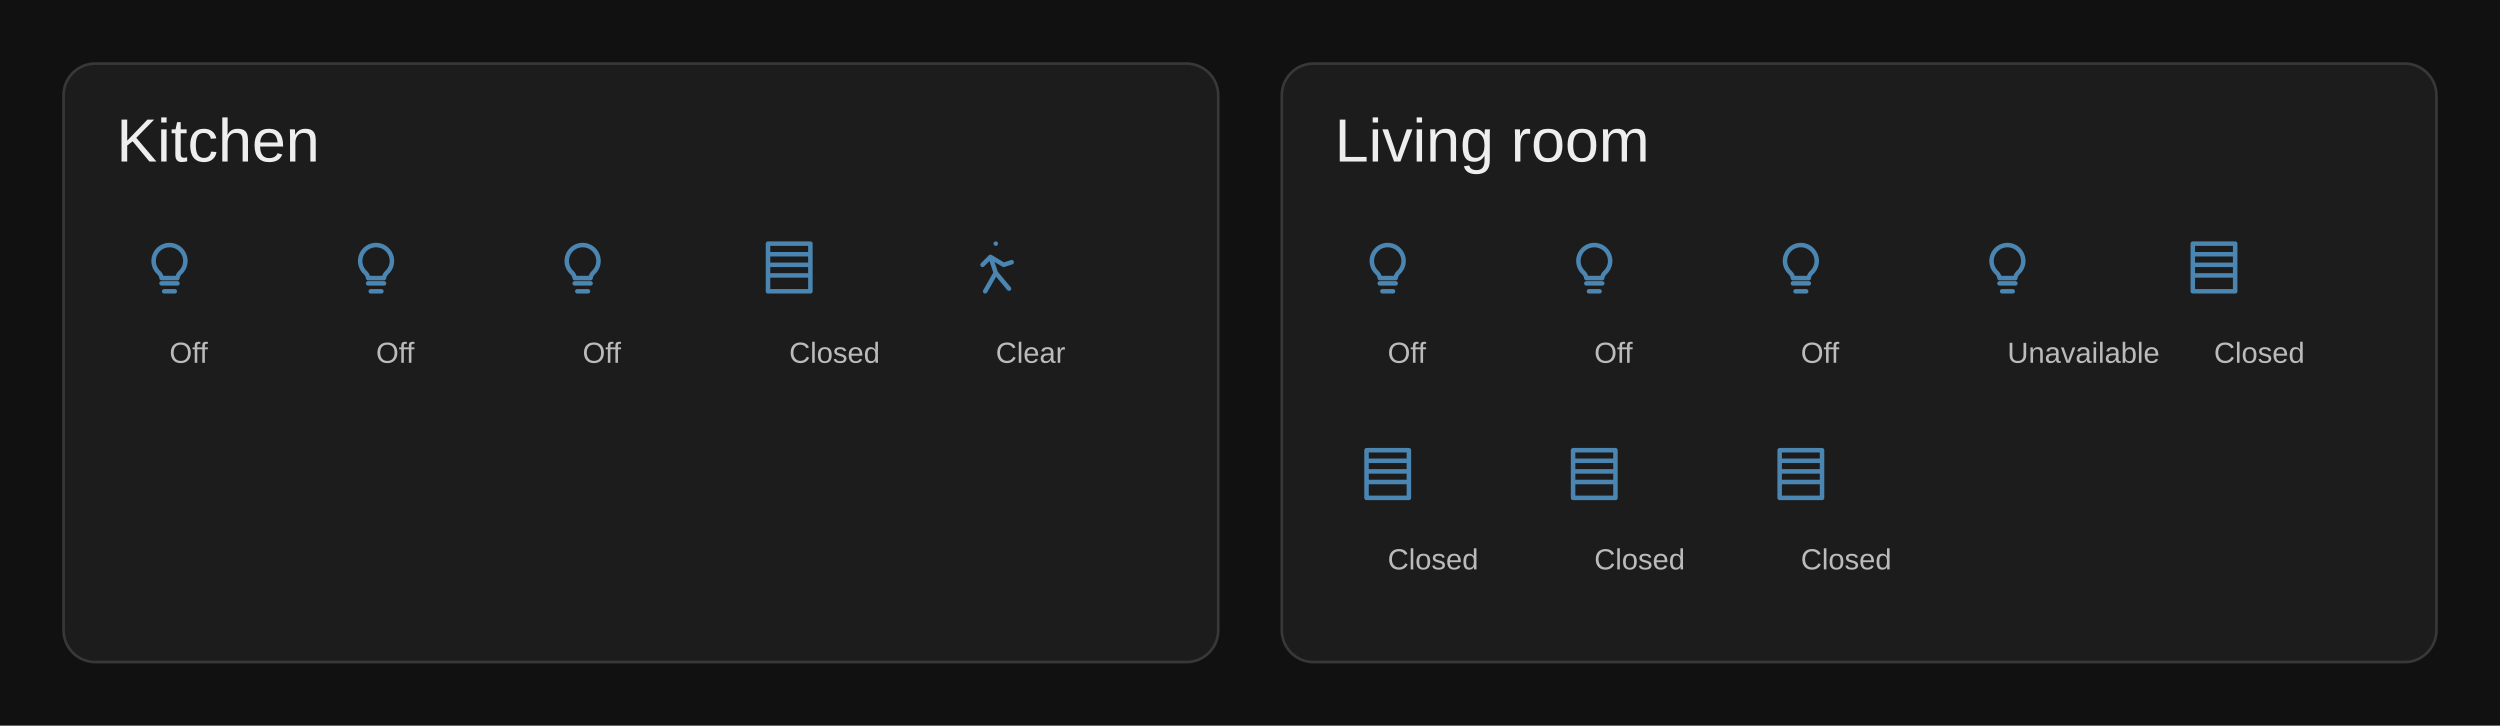
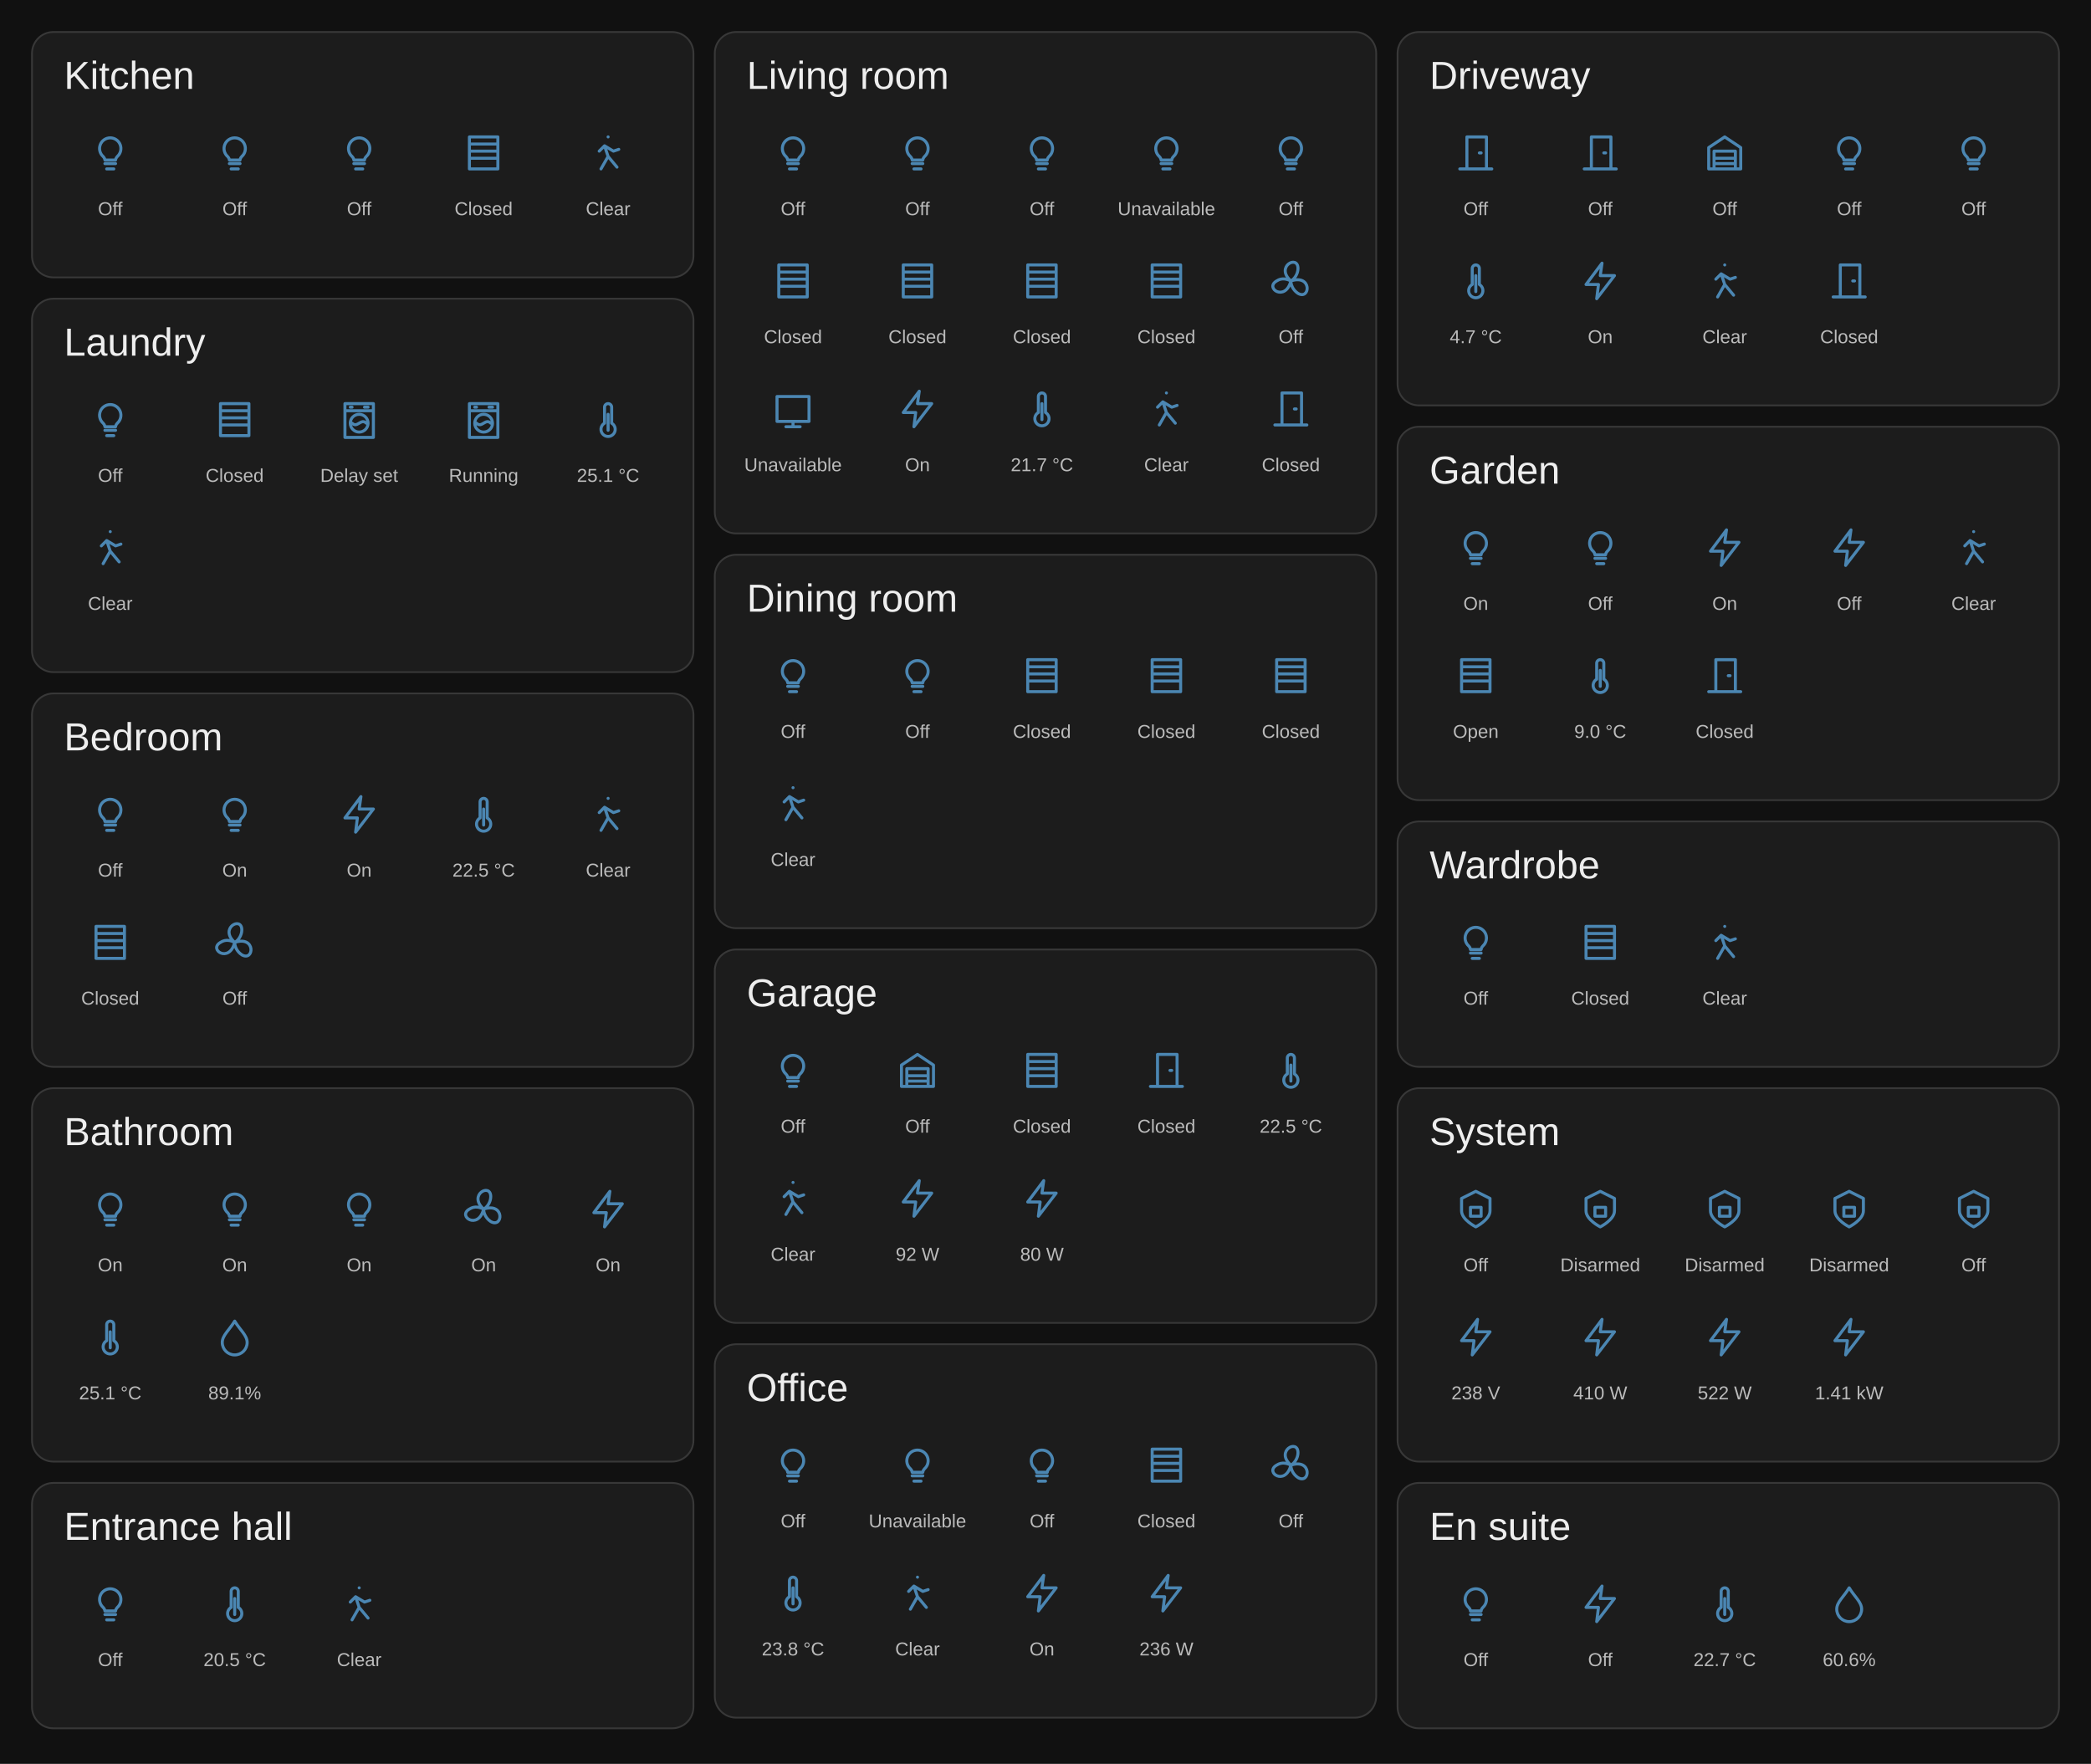
- <svg xmlns="http://www.w3.org/2000/svg" width="944" height="274" viewBox="0 0 944 274">
+ <svg xmlns="http://www.w3.org/2000/svg" width="1176" height="992" viewBox="0 0 1176 992">
  <rect width="100%" height="100%" fill="#111" />
-   <rect x="24" y="24" width="436" height="226" rx="12" fill="#1c1c1c" stroke="#383838" />
-   <text x="44" y="61" font-family="Arial, sans-serif" font-size="23" fill="#eee" font-weight="400">Kitchen</text>
-   <g transform="translate(52 89) scale(1.0)" fill="none" stroke="#4b86b2" stroke-width="1.7" stroke-linecap="round" stroke-linejoin="round">
-     <path d="M9 18h6M10 21h4M8 14a6 6 0 1 1 8 0c-1 1-1 2-1 2H9s0-1-1-2" />
-   </g>
-   <text x="64" y="137" font-family="Arial, sans-serif" font-size="11" fill="#bbb" font-weight="400">Off</text>
-   <g transform="translate(130 89) scale(1.0)" fill="none" stroke="#4b86b2" stroke-width="1.7" stroke-linecap="round" stroke-linejoin="round">
-     <path d="M9 18h6M10 21h4M8 14a6 6 0 1 1 8 0c-1 1-1 2-1 2H9s0-1-1-2" />
-   </g>
-   <text x="142" y="137" font-family="Arial, sans-serif" font-size="11" fill="#bbb" font-weight="400">Off</text>
-   <g transform="translate(208 89) scale(1.0)" fill="none" stroke="#4b86b2" stroke-width="1.7" stroke-linecap="round" stroke-linejoin="round">
-     <path d="M9 18h6M10 21h4M8 14a6 6 0 1 1 8 0c-1 1-1 2-1 2H9s0-1-1-2" />
-   </g>
-   <text x="220" y="137" font-family="Arial, sans-serif" font-size="11" fill="#bbb" font-weight="400">Off</text>
-   <g transform="translate(286 89) scale(1.0)" fill="none" stroke="#4b86b2" stroke-width="1.7" stroke-linecap="round" stroke-linejoin="round">
-     <path d="M4 3h16v18H4zM4 7h16M4 11h16M4 15h16" />
-   </g>
-   <text x="298" y="137" font-family="Arial, sans-serif" font-size="11" fill="#bbb" font-weight="400">Closed</text>
-   <g transform="translate(364 89) scale(1.0)" fill="none" stroke="#4b86b2" stroke-width="1.7" stroke-linecap="round" stroke-linejoin="round">
-     <path d="M12 3h.01M10 8l5 3 3-1M7 11l3-3 2 6-4 7M12 14l5 6" />
-   </g>
-   <text x="376" y="137" font-family="Arial, sans-serif" font-size="11" fill="#bbb" font-weight="400">Clear</text>
-   <rect x="484" y="24" width="436" height="226" rx="12" fill="#1c1c1c" stroke="#383838" />
-   <text x="504" y="61" font-family="Arial, sans-serif" font-size="23" fill="#eee" font-weight="400">Living room</text>
-   <g transform="translate(512 89) scale(1.0)" fill="none" stroke="#4b86b2" stroke-width="1.7" stroke-linecap="round" stroke-linejoin="round">
-     <path d="M9 18h6M10 21h4M8 14a6 6 0 1 1 8 0c-1 1-1 2-1 2H9s0-1-1-2" />
-   </g>
-   <text x="524" y="137" font-family="Arial, sans-serif" font-size="11" fill="#bbb" font-weight="400">Off</text>
-   <g transform="translate(590 89) scale(1.0)" fill="none" stroke="#4b86b2" stroke-width="1.7" stroke-linecap="round" stroke-linejoin="round">
-     <path d="M9 18h6M10 21h4M8 14a6 6 0 1 1 8 0c-1 1-1 2-1 2H9s0-1-1-2" />
-   </g>
-   <text x="602" y="137" font-family="Arial, sans-serif" font-size="11" fill="#bbb" font-weight="400">Off</text>
-   <g transform="translate(668 89) scale(1.0)" fill="none" stroke="#4b86b2" stroke-width="1.7" stroke-linecap="round" stroke-linejoin="round">
-     <path d="M9 18h6M10 21h4M8 14a6 6 0 1 1 8 0c-1 1-1 2-1 2H9s0-1-1-2" />
-   </g>
-   <text x="680" y="137" font-family="Arial, sans-serif" font-size="11" fill="#bbb" font-weight="400">Off</text>
-   <g transform="translate(746 89) scale(1.0)" fill="none" stroke="#4b86b2" stroke-width="1.7" stroke-linecap="round" stroke-linejoin="round">
-     <path d="M9 18h6M10 21h4M8 14a6 6 0 1 1 8 0c-1 1-1 2-1 2H9s0-1-1-2" />
-   </g>
-   <text x="758" y="137" font-family="Arial, sans-serif" font-size="11" fill="#bbb" font-weight="400">Unavailable</text>
-   <g transform="translate(824 89) scale(1.0)" fill="none" stroke="#4b86b2" stroke-width="1.7" stroke-linecap="round" stroke-linejoin="round">
-     <path d="M4 3h16v18H4zM4 7h16M4 11h16M4 15h16" />
-   </g>
-   <text x="836" y="137" font-family="Arial, sans-serif" font-size="11" fill="#bbb" font-weight="400">Closed</text>
-   <g transform="translate(512 167) scale(1.0)" fill="none" stroke="#4b86b2" stroke-width="1.7" stroke-linecap="round" stroke-linejoin="round">
-     <path d="M4 3h16v18H4zM4 7h16M4 11h16M4 15h16" />
-   </g>
-   <text x="524" y="215" font-family="Arial, sans-serif" font-size="11" fill="#bbb" font-weight="400">Closed</text>
-   <g transform="translate(590 167) scale(1.0)" fill="none" stroke="#4b86b2" stroke-width="1.7" stroke-linecap="round" stroke-linejoin="round">
-     <path d="M4 3h16v18H4zM4 7h16M4 11h16M4 15h16" />
-   </g>
-   <text x="602" y="215" font-family="Arial, sans-serif" font-size="11" fill="#bbb" font-weight="400">Closed</text>
-   <g transform="translate(668 167) scale(1.0)" fill="none" stroke="#4b86b2" stroke-width="1.7" stroke-linecap="round" stroke-linejoin="round">
-     <path d="M4 3h16v18H4zM4 7h16M4 11h16M4 15h16" />
-   </g>
-   <text x="680" y="215" font-family="Arial, sans-serif" font-size="11" fill="#bbb" font-weight="400">Closed</text>
+   <rect x="18" y="18" width="372" height="138" rx="12" fill="#1c1c1c" stroke="#383838" />
+   <text x="36" y="50" font-family="Arial, sans-serif" font-size="22" fill="#eee" font-weight="400">Kitchen</text>
+   <g transform="translate(50 74) scale(1.0)" fill="none" stroke="#4b86b2" stroke-width="1.7" stroke-linecap="round" stroke-linejoin="round">
+     <path d="M9 18h6M10 21h4M8 14a6 6 0 1 1 8 0c-1 1-1 2-1 2H9s0-1-1-2" />
+   </g>
+   <text x="62" y="121" text-anchor="middle" font-family="Arial, sans-serif" font-size="10.5" fill="#bbb">Off</text>
+   <g transform="translate(120 74) scale(1.0)" fill="none" stroke="#4b86b2" stroke-width="1.7" stroke-linecap="round" stroke-linejoin="round">
+     <path d="M9 18h6M10 21h4M8 14a6 6 0 1 1 8 0c-1 1-1 2-1 2H9s0-1-1-2" />
+   </g>
+   <text x="132" y="121" text-anchor="middle" font-family="Arial, sans-serif" font-size="10.5" fill="#bbb">Off</text>
+   <g transform="translate(190 74) scale(1.0)" fill="none" stroke="#4b86b2" stroke-width="1.7" stroke-linecap="round" stroke-linejoin="round">
+     <path d="M9 18h6M10 21h4M8 14a6 6 0 1 1 8 0c-1 1-1 2-1 2H9s0-1-1-2" />
+   </g>
+   <text x="202" y="121" text-anchor="middle" font-family="Arial, sans-serif" font-size="10.5" fill="#bbb">Off</text>
+   <g transform="translate(260 74) scale(1.0)" fill="none" stroke="#4b86b2" stroke-width="1.7" stroke-linecap="round" stroke-linejoin="round">
+     <path d="M4 3h16v18H4zM4 7h16M4 11h16M4 15h16" />
+   </g>
+   <text x="272" y="121" text-anchor="middle" font-family="Arial, sans-serif" font-size="10.5" fill="#bbb">Closed</text>
+   <g transform="translate(330 74) scale(1.0)" fill="none" stroke="#4b86b2" stroke-width="1.7" stroke-linecap="round" stroke-linejoin="round">
+     <path d="M12 3h.01M10 8l5 3 3-1M7 11l3-3 2 6-4 7M12 14l5 6" />
+   </g>
+   <text x="342" y="121" text-anchor="middle" font-family="Arial, sans-serif" font-size="10.5" fill="#bbb">Clear</text>
+   <rect x="18" y="168" width="372" height="210" rx="12" fill="#1c1c1c" stroke="#383838" />
+   <text x="36" y="200" font-family="Arial, sans-serif" font-size="22" fill="#eee" font-weight="400">Laundry</text>
+   <g transform="translate(50 224) scale(1.0)" fill="none" stroke="#4b86b2" stroke-width="1.7" stroke-linecap="round" stroke-linejoin="round">
+     <path d="M9 18h6M10 21h4M8 14a6 6 0 1 1 8 0c-1 1-1 2-1 2H9s0-1-1-2" />
+   </g>
+   <text x="62" y="271" text-anchor="middle" font-family="Arial, sans-serif" font-size="10.5" fill="#bbb">Off</text>
+   <g transform="translate(120 224) scale(1.0)" fill="none" stroke="#4b86b2" stroke-width="1.7" stroke-linecap="round" stroke-linejoin="round">
+     <path d="M4 3h16v18H4zM4 7h16M4 11h16M4 15h16" />
+   </g>
+   <text x="132" y="271" text-anchor="middle" font-family="Arial, sans-serif" font-size="10.5" fill="#bbb">Closed</text>
+   <g transform="translate(190 224) scale(1.0)" fill="none" stroke="#4b86b2" stroke-width="1.7" stroke-linecap="round" stroke-linejoin="round">
+     <path d="M4 3h16v19H4zM4 7h16M7 5h1M15 5h2M17 14a5 5 0 1 1-10 0 5 5 0 0 1 10 0M8 14c3 3 5-3 8 0" />
+   </g>
+   <text x="202" y="271" text-anchor="middle" font-family="Arial, sans-serif" font-size="10.5" fill="#bbb">Delay set</text>
+   <g transform="translate(260 224) scale(1.0)" fill="none" stroke="#4b86b2" stroke-width="1.7" stroke-linecap="round" stroke-linejoin="round">
+     <path d="M4 3h16v19H4zM4 7h16M7 5h1M15 5h2M17 14a5 5 0 1 1-10 0 5 5 0 0 1 10 0M8 14c3 3 5-3 8 0" />
+   </g>
+   <text x="272" y="271" text-anchor="middle" font-family="Arial, sans-serif" font-size="10.5" fill="#bbb">Running</text>
+   <g transform="translate(330 224) scale(1.0)" fill="none" stroke="#4b86b2" stroke-width="1.7" stroke-linecap="round" stroke-linejoin="round">
+     <path d="M10 14V5a2 2 0 0 1 4 0v9a4 4 0 1 1-4 0M12 9v9" />
+   </g>
+   <text x="342" y="271" text-anchor="middle" font-family="Arial, sans-serif" font-size="10.5" fill="#bbb">25.1 °C</text>
+   <g transform="translate(50 296) scale(1.0)" fill="none" stroke="#4b86b2" stroke-width="1.7" stroke-linecap="round" stroke-linejoin="round">
+     <path d="M12 3h.01M10 8l5 3 3-1M7 11l3-3 2 6-4 7M12 14l5 6" />
+   </g>
+   <text x="62" y="343" text-anchor="middle" font-family="Arial, sans-serif" font-size="10.5" fill="#bbb">Clear</text>
+   <rect x="18" y="390" width="372" height="210" rx="12" fill="#1c1c1c" stroke="#383838" />
+   <text x="36" y="422" font-family="Arial, sans-serif" font-size="22" fill="#eee" font-weight="400">Bedroom</text>
+   <g transform="translate(50 446) scale(1.0)" fill="none" stroke="#4b86b2" stroke-width="1.7" stroke-linecap="round" stroke-linejoin="round">
+     <path d="M9 18h6M10 21h4M8 14a6 6 0 1 1 8 0c-1 1-1 2-1 2H9s0-1-1-2" />
+   </g>
+   <text x="62" y="493" text-anchor="middle" font-family="Arial, sans-serif" font-size="10.5" fill="#bbb">Off</text>
+   <g transform="translate(120 446) scale(1.0)" fill="none" stroke="#4b86b2" stroke-width="1.7" stroke-linecap="round" stroke-linejoin="round">
+     <path d="M9 18h6M10 21h4M8 14a6 6 0 1 1 8 0c-1 1-1 2-1 2H9s0-1-1-2" />
+   </g>
+   <text x="132" y="493" text-anchor="middle" font-family="Arial, sans-serif" font-size="10.5" fill="#bbb">On</text>
+   <g transform="translate(190 446) scale(1.0)" fill="none" stroke="#4b86b2" stroke-width="1.7" stroke-linecap="round" stroke-linejoin="round">
+     <path d="M13 2L4 14h7l-1 8 10-13h-8z" />
+   </g>
+   <text x="202" y="493" text-anchor="middle" font-family="Arial, sans-serif" font-size="10.5" fill="#bbb">On</text>
+   <g transform="translate(260 446) scale(1.0)" fill="none" stroke="#4b86b2" stroke-width="1.7" stroke-linecap="round" stroke-linejoin="round">
+     <path d="M10 14V5a2 2 0 0 1 4 0v9a4 4 0 1 1-4 0M12 9v9" />
+   </g>
+   <text x="272" y="493" text-anchor="middle" font-family="Arial, sans-serif" font-size="10.5" fill="#bbb">22.5 °C</text>
+   <g transform="translate(330 446) scale(1.0)" fill="none" stroke="#4b86b2" stroke-width="1.7" stroke-linecap="round" stroke-linejoin="round">
+     <path d="M12 3h.01M10 8l5 3 3-1M7 11l3-3 2 6-4 7M12 14l5 6" />
+   </g>
+   <text x="342" y="493" text-anchor="middle" font-family="Arial, sans-serif" font-size="10.5" fill="#bbb">Clear</text>
+   <g transform="translate(50 518) scale(1.0)" fill="none" stroke="#4b86b2" stroke-width="1.7" stroke-linecap="round" stroke-linejoin="round">
+     <path d="M4 3h16v18H4zM4 7h16M4 11h16M4 15h16" />
+   </g>
+   <text x="62" y="565" text-anchor="middle" font-family="Arial, sans-serif" font-size="10.5" fill="#bbb">Closed</text>
+   <g transform="translate(120 518) scale(1.0)" fill="none" stroke="#4b86b2" stroke-width="1.7" stroke-linecap="round" stroke-linejoin="round">
+     <path d="M12 12c-9-8 4-15 4-7 0 3-2 6-4 7Zm0 0c12-4 11 11 4 7-3-2-4-5-4-7Zm0 0c-3 12-15 4-8 0 3-2 6-1 8 0Z" />
+   </g>
+   <text x="132" y="565" text-anchor="middle" font-family="Arial, sans-serif" font-size="10.5" fill="#bbb">Off</text>
+   <rect x="18" y="612" width="372" height="210" rx="12" fill="#1c1c1c" stroke="#383838" />
+   <text x="36" y="644" font-family="Arial, sans-serif" font-size="22" fill="#eee" font-weight="400">Bathroom</text>
+   <g transform="translate(50 668) scale(1.0)" fill="none" stroke="#4b86b2" stroke-width="1.7" stroke-linecap="round" stroke-linejoin="round">
+     <path d="M9 18h6M10 21h4M8 14a6 6 0 1 1 8 0c-1 1-1 2-1 2H9s0-1-1-2" />
+   </g>
+   <text x="62" y="715" text-anchor="middle" font-family="Arial, sans-serif" font-size="10.5" fill="#bbb">On</text>
+   <g transform="translate(120 668) scale(1.0)" fill="none" stroke="#4b86b2" stroke-width="1.7" stroke-linecap="round" stroke-linejoin="round">
+     <path d="M9 18h6M10 21h4M8 14a6 6 0 1 1 8 0c-1 1-1 2-1 2H9s0-1-1-2" />
+   </g>
+   <text x="132" y="715" text-anchor="middle" font-family="Arial, sans-serif" font-size="10.5" fill="#bbb">On</text>
+   <g transform="translate(190 668) scale(1.0)" fill="none" stroke="#4b86b2" stroke-width="1.7" stroke-linecap="round" stroke-linejoin="round">
+     <path d="M9 18h6M10 21h4M8 14a6 6 0 1 1 8 0c-1 1-1 2-1 2H9s0-1-1-2" />
+   </g>
+   <text x="202" y="715" text-anchor="middle" font-family="Arial, sans-serif" font-size="10.5" fill="#bbb">On</text>
+   <g transform="translate(260 668) scale(1.0)" fill="none" stroke="#4b86b2" stroke-width="1.7" stroke-linecap="round" stroke-linejoin="round">
+     <path d="M12 12c-9-8 4-15 4-7 0 3-2 6-4 7Zm0 0c12-4 11 11 4 7-3-2-4-5-4-7Zm0 0c-3 12-15 4-8 0 3-2 6-1 8 0Z" />
+   </g>
+   <text x="272" y="715" text-anchor="middle" font-family="Arial, sans-serif" font-size="10.5" fill="#bbb">On</text>
+   <g transform="translate(330 668) scale(1.0)" fill="none" stroke="#4b86b2" stroke-width="1.7" stroke-linecap="round" stroke-linejoin="round">
+     <path d="M13 2L4 14h7l-1 8 10-13h-8z" />
+   </g>
+   <text x="342" y="715" text-anchor="middle" font-family="Arial, sans-serif" font-size="10.5" fill="#bbb">On</text>
+   <g transform="translate(50 740) scale(1.0)" fill="none" stroke="#4b86b2" stroke-width="1.7" stroke-linecap="round" stroke-linejoin="round">
+     <path d="M10 14V5a2 2 0 0 1 4 0v9a4 4 0 1 1-4 0M12 9v9" />
+   </g>
+   <text x="62" y="787" text-anchor="middle" font-family="Arial, sans-serif" font-size="10.5" fill="#bbb">25.1 °C</text>
+   <g transform="translate(120 740) scale(1.0)" fill="none" stroke="#4b86b2" stroke-width="1.7" stroke-linecap="round" stroke-linejoin="round">
+     <path d="M12 3C9 8 5 11 5 15a7 7 0 0 0 14 0c0-4-4-7-7-12Z" />
+   </g>
+   <text x="132" y="787" text-anchor="middle" font-family="Arial, sans-serif" font-size="10.5" fill="#bbb">89.1%</text>
+   <rect x="18" y="834" width="372" height="138" rx="12" fill="#1c1c1c" stroke="#383838" />
+   <text x="36" y="866" font-family="Arial, sans-serif" font-size="22" fill="#eee" font-weight="400">Entrance hall</text>
+   <g transform="translate(50 890) scale(1.0)" fill="none" stroke="#4b86b2" stroke-width="1.7" stroke-linecap="round" stroke-linejoin="round">
+     <path d="M9 18h6M10 21h4M8 14a6 6 0 1 1 8 0c-1 1-1 2-1 2H9s0-1-1-2" />
+   </g>
+   <text x="62" y="937" text-anchor="middle" font-family="Arial, sans-serif" font-size="10.5" fill="#bbb">Off</text>
+   <g transform="translate(120 890) scale(1.0)" fill="none" stroke="#4b86b2" stroke-width="1.7" stroke-linecap="round" stroke-linejoin="round">
+     <path d="M10 14V5a2 2 0 0 1 4 0v9a4 4 0 1 1-4 0M12 9v9" />
+   </g>
+   <text x="132" y="937" text-anchor="middle" font-family="Arial, sans-serif" font-size="10.5" fill="#bbb">20.5 °C</text>
+   <g transform="translate(190 890) scale(1.0)" fill="none" stroke="#4b86b2" stroke-width="1.7" stroke-linecap="round" stroke-linejoin="round">
+     <path d="M12 3h.01M10 8l5 3 3-1M7 11l3-3 2 6-4 7M12 14l5 6" />
+   </g>
+   <text x="202" y="937" text-anchor="middle" font-family="Arial, sans-serif" font-size="10.5" fill="#bbb">Clear</text>
+   <rect x="402" y="18" width="372" height="282" rx="12" fill="#1c1c1c" stroke="#383838" />
+   <text x="420" y="50" font-family="Arial, sans-serif" font-size="22" fill="#eee" font-weight="400">Living room</text>
+   <g transform="translate(434 74) scale(1.0)" fill="none" stroke="#4b86b2" stroke-width="1.7" stroke-linecap="round" stroke-linejoin="round">
+     <path d="M9 18h6M10 21h4M8 14a6 6 0 1 1 8 0c-1 1-1 2-1 2H9s0-1-1-2" />
+   </g>
+   <text x="446" y="121" text-anchor="middle" font-family="Arial, sans-serif" font-size="10.5" fill="#bbb">Off</text>
+   <g transform="translate(504 74) scale(1.0)" fill="none" stroke="#4b86b2" stroke-width="1.7" stroke-linecap="round" stroke-linejoin="round">
+     <path d="M9 18h6M10 21h4M8 14a6 6 0 1 1 8 0c-1 1-1 2-1 2H9s0-1-1-2" />
+   </g>
+   <text x="516" y="121" text-anchor="middle" font-family="Arial, sans-serif" font-size="10.5" fill="#bbb">Off</text>
+   <g transform="translate(574 74) scale(1.0)" fill="none" stroke="#4b86b2" stroke-width="1.7" stroke-linecap="round" stroke-linejoin="round">
+     <path d="M9 18h6M10 21h4M8 14a6 6 0 1 1 8 0c-1 1-1 2-1 2H9s0-1-1-2" />
+   </g>
+   <text x="586" y="121" text-anchor="middle" font-family="Arial, sans-serif" font-size="10.5" fill="#bbb">Off</text>
+   <g transform="translate(644 74) scale(1.0)" fill="none" stroke="#4b86b2" stroke-width="1.7" stroke-linecap="round" stroke-linejoin="round">
+     <path d="M9 18h6M10 21h4M8 14a6 6 0 1 1 8 0c-1 1-1 2-1 2H9s0-1-1-2" />
+   </g>
+   <text x="656" y="121" text-anchor="middle" font-family="Arial, sans-serif" font-size="10.5" fill="#bbb">Unavailable</text>
+   <g transform="translate(714 74) scale(1.0)" fill="none" stroke="#4b86b2" stroke-width="1.7" stroke-linecap="round" stroke-linejoin="round">
+     <path d="M9 18h6M10 21h4M8 14a6 6 0 1 1 8 0c-1 1-1 2-1 2H9s0-1-1-2" />
+   </g>
+   <text x="726" y="121" text-anchor="middle" font-family="Arial, sans-serif" font-size="10.5" fill="#bbb">Off</text>
+   <g transform="translate(434 146) scale(1.0)" fill="none" stroke="#4b86b2" stroke-width="1.7" stroke-linecap="round" stroke-linejoin="round">
+     <path d="M4 3h16v18H4zM4 7h16M4 11h16M4 15h16" />
+   </g>
+   <text x="446" y="193" text-anchor="middle" font-family="Arial, sans-serif" font-size="10.5" fill="#bbb">Closed</text>
+   <g transform="translate(504 146) scale(1.0)" fill="none" stroke="#4b86b2" stroke-width="1.7" stroke-linecap="round" stroke-linejoin="round">
+     <path d="M4 3h16v18H4zM4 7h16M4 11h16M4 15h16" />
+   </g>
+   <text x="516" y="193" text-anchor="middle" font-family="Arial, sans-serif" font-size="10.5" fill="#bbb">Closed</text>
+   <g transform="translate(574 146) scale(1.0)" fill="none" stroke="#4b86b2" stroke-width="1.7" stroke-linecap="round" stroke-linejoin="round">
+     <path d="M4 3h16v18H4zM4 7h16M4 11h16M4 15h16" />
+   </g>
+   <text x="586" y="193" text-anchor="middle" font-family="Arial, sans-serif" font-size="10.5" fill="#bbb">Closed</text>
+   <g transform="translate(644 146) scale(1.0)" fill="none" stroke="#4b86b2" stroke-width="1.7" stroke-linecap="round" stroke-linejoin="round">
+     <path d="M4 3h16v18H4zM4 7h16M4 11h16M4 15h16" />
+   </g>
+   <text x="656" y="193" text-anchor="middle" font-family="Arial, sans-serif" font-size="10.5" fill="#bbb">Closed</text>
+   <g transform="translate(714 146) scale(1.0)" fill="none" stroke="#4b86b2" stroke-width="1.7" stroke-linecap="round" stroke-linejoin="round">
+     <path d="M12 12c-9-8 4-15 4-7 0 3-2 6-4 7Zm0 0c12-4 11 11 4 7-3-2-4-5-4-7Zm0 0c-3 12-15 4-8 0 3-2 6-1 8 0Z" />
+   </g>
+   <text x="726" y="193" text-anchor="middle" font-family="Arial, sans-serif" font-size="10.5" fill="#bbb">Off</text>
+   <g transform="translate(434 218) scale(1.0)" fill="none" stroke="#4b86b2" stroke-width="1.7" stroke-linecap="round" stroke-linejoin="round">
+     <path d="M3 5h18v14H3zM8 22h8M12 19v3" />
+   </g>
+   <text x="446" y="265" text-anchor="middle" font-family="Arial, sans-serif" font-size="10.5" fill="#bbb">Unavailable</text>
+   <g transform="translate(504 218) scale(1.0)" fill="none" stroke="#4b86b2" stroke-width="1.7" stroke-linecap="round" stroke-linejoin="round">
+     <path d="M13 2L4 14h7l-1 8 10-13h-8z" />
+   </g>
+   <text x="516" y="265" text-anchor="middle" font-family="Arial, sans-serif" font-size="10.5" fill="#bbb">On</text>
+   <g transform="translate(574 218) scale(1.0)" fill="none" stroke="#4b86b2" stroke-width="1.7" stroke-linecap="round" stroke-linejoin="round">
+     <path d="M10 14V5a2 2 0 0 1 4 0v9a4 4 0 1 1-4 0M12 9v9" />
+   </g>
+   <text x="586" y="265" text-anchor="middle" font-family="Arial, sans-serif" font-size="10.5" fill="#bbb">21.7 °C</text>
+   <g transform="translate(644 218) scale(1.0)" fill="none" stroke="#4b86b2" stroke-width="1.7" stroke-linecap="round" stroke-linejoin="round">
+     <path d="M12 3h.01M10 8l5 3 3-1M7 11l3-3 2 6-4 7M12 14l5 6" />
+   </g>
+   <text x="656" y="265" text-anchor="middle" font-family="Arial, sans-serif" font-size="10.5" fill="#bbb">Clear</text>
+   <g transform="translate(714 218) scale(1.0)" fill="none" stroke="#4b86b2" stroke-width="1.7" stroke-linecap="round" stroke-linejoin="round">
+     <path d="M7 21V3h11v18M3 21h18M14 12h1" />
+   </g>
+   <text x="726" y="265" text-anchor="middle" font-family="Arial, sans-serif" font-size="10.5" fill="#bbb">Closed</text>
+   <rect x="402" y="312" width="372" height="210" rx="12" fill="#1c1c1c" stroke="#383838" />
+   <text x="420" y="344" font-family="Arial, sans-serif" font-size="22" fill="#eee" font-weight="400">Dining room</text>
+   <g transform="translate(434 368) scale(1.0)" fill="none" stroke="#4b86b2" stroke-width="1.7" stroke-linecap="round" stroke-linejoin="round">
+     <path d="M9 18h6M10 21h4M8 14a6 6 0 1 1 8 0c-1 1-1 2-1 2H9s0-1-1-2" />
+   </g>
+   <text x="446" y="415" text-anchor="middle" font-family="Arial, sans-serif" font-size="10.5" fill="#bbb">Off</text>
+   <g transform="translate(504 368) scale(1.0)" fill="none" stroke="#4b86b2" stroke-width="1.7" stroke-linecap="round" stroke-linejoin="round">
+     <path d="M9 18h6M10 21h4M8 14a6 6 0 1 1 8 0c-1 1-1 2-1 2H9s0-1-1-2" />
+   </g>
+   <text x="516" y="415" text-anchor="middle" font-family="Arial, sans-serif" font-size="10.5" fill="#bbb">Off</text>
+   <g transform="translate(574 368) scale(1.0)" fill="none" stroke="#4b86b2" stroke-width="1.7" stroke-linecap="round" stroke-linejoin="round">
+     <path d="M4 3h16v18H4zM4 7h16M4 11h16M4 15h16" />
+   </g>
+   <text x="586" y="415" text-anchor="middle" font-family="Arial, sans-serif" font-size="10.5" fill="#bbb">Closed</text>
+   <g transform="translate(644 368) scale(1.0)" fill="none" stroke="#4b86b2" stroke-width="1.7" stroke-linecap="round" stroke-linejoin="round">
+     <path d="M4 3h16v18H4zM4 7h16M4 11h16M4 15h16" />
+   </g>
+   <text x="656" y="415" text-anchor="middle" font-family="Arial, sans-serif" font-size="10.5" fill="#bbb">Closed</text>
+   <g transform="translate(714 368) scale(1.0)" fill="none" stroke="#4b86b2" stroke-width="1.7" stroke-linecap="round" stroke-linejoin="round">
+     <path d="M4 3h16v18H4zM4 7h16M4 11h16M4 15h16" />
+   </g>
+   <text x="726" y="415" text-anchor="middle" font-family="Arial, sans-serif" font-size="10.5" fill="#bbb">Closed</text>
+   <g transform="translate(434 440) scale(1.0)" fill="none" stroke="#4b86b2" stroke-width="1.7" stroke-linecap="round" stroke-linejoin="round">
+     <path d="M12 3h.01M10 8l5 3 3-1M7 11l3-3 2 6-4 7M12 14l5 6" />
+   </g>
+   <text x="446" y="487" text-anchor="middle" font-family="Arial, sans-serif" font-size="10.5" fill="#bbb">Clear</text>
+   <rect x="402" y="534" width="372" height="210" rx="12" fill="#1c1c1c" stroke="#383838" />
+   <text x="420" y="566" font-family="Arial, sans-serif" font-size="22" fill="#eee" font-weight="400">Garage</text>
+   <g transform="translate(434 590) scale(1.0)" fill="none" stroke="#4b86b2" stroke-width="1.7" stroke-linecap="round" stroke-linejoin="round">
+     <path d="M9 18h6M10 21h4M8 14a6 6 0 1 1 8 0c-1 1-1 2-1 2H9s0-1-1-2" />
+   </g>
+   <text x="446" y="637" text-anchor="middle" font-family="Arial, sans-serif" font-size="10.5" fill="#bbb">Off</text>
+   <g transform="translate(504 590) scale(1.0)" fill="none" stroke="#4b86b2" stroke-width="1.7" stroke-linecap="round" stroke-linejoin="round">
+     <path d="M3 9l9-6 9 6v12H3zM6 21V11h12v10M6 15h12M6 18h12" />
+   </g>
+   <text x="516" y="637" text-anchor="middle" font-family="Arial, sans-serif" font-size="10.5" fill="#bbb">Off</text>
+   <g transform="translate(574 590) scale(1.0)" fill="none" stroke="#4b86b2" stroke-width="1.7" stroke-linecap="round" stroke-linejoin="round">
+     <path d="M4 3h16v18H4zM4 7h16M4 11h16M4 15h16" />
+   </g>
+   <text x="586" y="637" text-anchor="middle" font-family="Arial, sans-serif" font-size="10.5" fill="#bbb">Closed</text>
+   <g transform="translate(644 590) scale(1.0)" fill="none" stroke="#4b86b2" stroke-width="1.7" stroke-linecap="round" stroke-linejoin="round">
+     <path d="M7 21V3h11v18M3 21h18M14 12h1" />
+   </g>
+   <text x="656" y="637" text-anchor="middle" font-family="Arial, sans-serif" font-size="10.5" fill="#bbb">Closed</text>
+   <g transform="translate(714 590) scale(1.0)" fill="none" stroke="#4b86b2" stroke-width="1.7" stroke-linecap="round" stroke-linejoin="round">
+     <path d="M10 14V5a2 2 0 0 1 4 0v9a4 4 0 1 1-4 0M12 9v9" />
+   </g>
+   <text x="726" y="637" text-anchor="middle" font-family="Arial, sans-serif" font-size="10.5" fill="#bbb">22.5 °C</text>
+   <g transform="translate(434 662) scale(1.0)" fill="none" stroke="#4b86b2" stroke-width="1.7" stroke-linecap="round" stroke-linejoin="round">
+     <path d="M12 3h.01M10 8l5 3 3-1M7 11l3-3 2 6-4 7M12 14l5 6" />
+   </g>
+   <text x="446" y="709" text-anchor="middle" font-family="Arial, sans-serif" font-size="10.5" fill="#bbb">Clear</text>
+   <g transform="translate(504 662) scale(1.0)" fill="none" stroke="#4b86b2" stroke-width="1.7" stroke-linecap="round" stroke-linejoin="round">
+     <path d="M13 2L4 14h7l-1 8 10-13h-8z" />
+   </g>
+   <text x="516" y="709" text-anchor="middle" font-family="Arial, sans-serif" font-size="10.5" fill="#bbb">92 W</text>
+   <g transform="translate(574 662) scale(1.0)" fill="none" stroke="#4b86b2" stroke-width="1.7" stroke-linecap="round" stroke-linejoin="round">
+     <path d="M13 2L4 14h7l-1 8 10-13h-8z" />
+   </g>
+   <text x="586" y="709" text-anchor="middle" font-family="Arial, sans-serif" font-size="10.5" fill="#bbb">80 W</text>
+   <rect x="402" y="756" width="372" height="210" rx="12" fill="#1c1c1c" stroke="#383838" />
+   <text x="420" y="788" font-family="Arial, sans-serif" font-size="22" fill="#eee" font-weight="400">Office</text>
+   <g transform="translate(434 812) scale(1.0)" fill="none" stroke="#4b86b2" stroke-width="1.7" stroke-linecap="round" stroke-linejoin="round">
+     <path d="M9 18h6M10 21h4M8 14a6 6 0 1 1 8 0c-1 1-1 2-1 2H9s0-1-1-2" />
+   </g>
+   <text x="446" y="859" text-anchor="middle" font-family="Arial, sans-serif" font-size="10.5" fill="#bbb">Off</text>
+   <g transform="translate(504 812) scale(1.0)" fill="none" stroke="#4b86b2" stroke-width="1.7" stroke-linecap="round" stroke-linejoin="round">
+     <path d="M9 18h6M10 21h4M8 14a6 6 0 1 1 8 0c-1 1-1 2-1 2H9s0-1-1-2" />
+   </g>
+   <text x="516" y="859" text-anchor="middle" font-family="Arial, sans-serif" font-size="10.5" fill="#bbb">Unavailable</text>
+   <g transform="translate(574 812) scale(1.0)" fill="none" stroke="#4b86b2" stroke-width="1.7" stroke-linecap="round" stroke-linejoin="round">
+     <path d="M9 18h6M10 21h4M8 14a6 6 0 1 1 8 0c-1 1-1 2-1 2H9s0-1-1-2" />
+   </g>
+   <text x="586" y="859" text-anchor="middle" font-family="Arial, sans-serif" font-size="10.5" fill="#bbb">Off</text>
+   <g transform="translate(644 812) scale(1.0)" fill="none" stroke="#4b86b2" stroke-width="1.7" stroke-linecap="round" stroke-linejoin="round">
+     <path d="M4 3h16v18H4zM4 7h16M4 11h16M4 15h16" />
+   </g>
+   <text x="656" y="859" text-anchor="middle" font-family="Arial, sans-serif" font-size="10.5" fill="#bbb">Closed</text>
+   <g transform="translate(714 812) scale(1.0)" fill="none" stroke="#4b86b2" stroke-width="1.7" stroke-linecap="round" stroke-linejoin="round">
+     <path d="M12 12c-9-8 4-15 4-7 0 3-2 6-4 7Zm0 0c12-4 11 11 4 7-3-2-4-5-4-7Zm0 0c-3 12-15 4-8 0 3-2 6-1 8 0Z" />
+   </g>
+   <text x="726" y="859" text-anchor="middle" font-family="Arial, sans-serif" font-size="10.5" fill="#bbb">Off</text>
+   <g transform="translate(434 884) scale(1.0)" fill="none" stroke="#4b86b2" stroke-width="1.7" stroke-linecap="round" stroke-linejoin="round">
+     <path d="M10 14V5a2 2 0 0 1 4 0v9a4 4 0 1 1-4 0M12 9v9" />
+   </g>
+   <text x="446" y="931" text-anchor="middle" font-family="Arial, sans-serif" font-size="10.5" fill="#bbb">23.8 °C</text>
+   <g transform="translate(504 884) scale(1.0)" fill="none" stroke="#4b86b2" stroke-width="1.7" stroke-linecap="round" stroke-linejoin="round">
+     <path d="M12 3h.01M10 8l5 3 3-1M7 11l3-3 2 6-4 7M12 14l5 6" />
+   </g>
+   <text x="516" y="931" text-anchor="middle" font-family="Arial, sans-serif" font-size="10.5" fill="#bbb">Clear</text>
+   <g transform="translate(574 884) scale(1.0)" fill="none" stroke="#4b86b2" stroke-width="1.7" stroke-linecap="round" stroke-linejoin="round">
+     <path d="M13 2L4 14h7l-1 8 10-13h-8z" />
+   </g>
+   <text x="586" y="931" text-anchor="middle" font-family="Arial, sans-serif" font-size="10.5" fill="#bbb">On</text>
+   <g transform="translate(644 884) scale(1.0)" fill="none" stroke="#4b86b2" stroke-width="1.7" stroke-linecap="round" stroke-linejoin="round">
+     <path d="M13 2L4 14h7l-1 8 10-13h-8z" />
+   </g>
+   <text x="656" y="931" text-anchor="middle" font-family="Arial, sans-serif" font-size="10.5" fill="#bbb">236 W</text>
+   <rect x="786" y="18" width="372" height="210" rx="12" fill="#1c1c1c" stroke="#383838" />
+   <text x="804" y="50" font-family="Arial, sans-serif" font-size="22" fill="#eee" font-weight="400">Driveway</text>
+   <g transform="translate(818 74) scale(1.0)" fill="none" stroke="#4b86b2" stroke-width="1.7" stroke-linecap="round" stroke-linejoin="round">
+     <path d="M7 21V3h11v18M3 21h18M14 12h1" />
+   </g>
+   <text x="830" y="121" text-anchor="middle" font-family="Arial, sans-serif" font-size="10.5" fill="#bbb">Off</text>
+   <g transform="translate(888 74) scale(1.0)" fill="none" stroke="#4b86b2" stroke-width="1.7" stroke-linecap="round" stroke-linejoin="round">
+     <path d="M7 21V3h11v18M3 21h18M14 12h1" />
+   </g>
+   <text x="900" y="121" text-anchor="middle" font-family="Arial, sans-serif" font-size="10.5" fill="#bbb">Off</text>
+   <g transform="translate(958 74) scale(1.0)" fill="none" stroke="#4b86b2" stroke-width="1.7" stroke-linecap="round" stroke-linejoin="round">
+     <path d="M3 9l9-6 9 6v12H3zM6 21V11h12v10M6 15h12M6 18h12" />
+   </g>
+   <text x="970" y="121" text-anchor="middle" font-family="Arial, sans-serif" font-size="10.5" fill="#bbb">Off</text>
+   <g transform="translate(1028 74) scale(1.0)" fill="none" stroke="#4b86b2" stroke-width="1.7" stroke-linecap="round" stroke-linejoin="round">
+     <path d="M9 18h6M10 21h4M8 14a6 6 0 1 1 8 0c-1 1-1 2-1 2H9s0-1-1-2" />
+   </g>
+   <text x="1040" y="121" text-anchor="middle" font-family="Arial, sans-serif" font-size="10.5" fill="#bbb">Off</text>
+   <g transform="translate(1098 74) scale(1.0)" fill="none" stroke="#4b86b2" stroke-width="1.7" stroke-linecap="round" stroke-linejoin="round">
+     <path d="M9 18h6M10 21h4M8 14a6 6 0 1 1 8 0c-1 1-1 2-1 2H9s0-1-1-2" />
+   </g>
+   <text x="1110" y="121" text-anchor="middle" font-family="Arial, sans-serif" font-size="10.5" fill="#bbb">Off</text>
+   <g transform="translate(818 146) scale(1.0)" fill="none" stroke="#4b86b2" stroke-width="1.7" stroke-linecap="round" stroke-linejoin="round">
+     <path d="M10 14V5a2 2 0 0 1 4 0v9a4 4 0 1 1-4 0M12 9v9" />
+   </g>
+   <text x="830" y="193" text-anchor="middle" font-family="Arial, sans-serif" font-size="10.5" fill="#bbb">4.7 °C</text>
+   <g transform="translate(888 146) scale(1.0)" fill="none" stroke="#4b86b2" stroke-width="1.7" stroke-linecap="round" stroke-linejoin="round">
+     <path d="M13 2L4 14h7l-1 8 10-13h-8z" />
+   </g>
+   <text x="900" y="193" text-anchor="middle" font-family="Arial, sans-serif" font-size="10.5" fill="#bbb">On</text>
+   <g transform="translate(958 146) scale(1.0)" fill="none" stroke="#4b86b2" stroke-width="1.7" stroke-linecap="round" stroke-linejoin="round">
+     <path d="M12 3h.01M10 8l5 3 3-1M7 11l3-3 2 6-4 7M12 14l5 6" />
+   </g>
+   <text x="970" y="193" text-anchor="middle" font-family="Arial, sans-serif" font-size="10.5" fill="#bbb">Clear</text>
+   <g transform="translate(1028 146) scale(1.0)" fill="none" stroke="#4b86b2" stroke-width="1.7" stroke-linecap="round" stroke-linejoin="round">
+     <path d="M7 21V3h11v18M3 21h18M14 12h1" />
+   </g>
+   <text x="1040" y="193" text-anchor="middle" font-family="Arial, sans-serif" font-size="10.5" fill="#bbb">Closed</text>
+   <rect x="786" y="240" width="372" height="210" rx="12" fill="#1c1c1c" stroke="#383838" />
+   <text x="804" y="272" font-family="Arial, sans-serif" font-size="22" fill="#eee" font-weight="400">Garden</text>
+   <g transform="translate(818 296) scale(1.0)" fill="none" stroke="#4b86b2" stroke-width="1.7" stroke-linecap="round" stroke-linejoin="round">
+     <path d="M9 18h6M10 21h4M8 14a6 6 0 1 1 8 0c-1 1-1 2-1 2H9s0-1-1-2" />
+   </g>
+   <text x="830" y="343" text-anchor="middle" font-family="Arial, sans-serif" font-size="10.5" fill="#bbb">On</text>
+   <g transform="translate(888 296) scale(1.0)" fill="none" stroke="#4b86b2" stroke-width="1.7" stroke-linecap="round" stroke-linejoin="round">
+     <path d="M9 18h6M10 21h4M8 14a6 6 0 1 1 8 0c-1 1-1 2-1 2H9s0-1-1-2" />
+   </g>
+   <text x="900" y="343" text-anchor="middle" font-family="Arial, sans-serif" font-size="10.5" fill="#bbb">Off</text>
+   <g transform="translate(958 296) scale(1.0)" fill="none" stroke="#4b86b2" stroke-width="1.7" stroke-linecap="round" stroke-linejoin="round">
+     <path d="M13 2L4 14h7l-1 8 10-13h-8z" />
+   </g>
+   <text x="970" y="343" text-anchor="middle" font-family="Arial, sans-serif" font-size="10.5" fill="#bbb">On</text>
+   <g transform="translate(1028 296) scale(1.0)" fill="none" stroke="#4b86b2" stroke-width="1.7" stroke-linecap="round" stroke-linejoin="round">
+     <path d="M13 2L4 14h7l-1 8 10-13h-8z" />
+   </g>
+   <text x="1040" y="343" text-anchor="middle" font-family="Arial, sans-serif" font-size="10.5" fill="#bbb">Off</text>
+   <g transform="translate(1098 296) scale(1.0)" fill="none" stroke="#4b86b2" stroke-width="1.7" stroke-linecap="round" stroke-linejoin="round">
+     <path d="M12 3h.01M10 8l5 3 3-1M7 11l3-3 2 6-4 7M12 14l5 6" />
+   </g>
+   <text x="1110" y="343" text-anchor="middle" font-family="Arial, sans-serif" font-size="10.5" fill="#bbb">Clear</text>
+   <g transform="translate(818 368) scale(1.0)" fill="none" stroke="#4b86b2" stroke-width="1.7" stroke-linecap="round" stroke-linejoin="round">
+     <path d="M4 3h16v18H4zM4 7h16M4 11h16M4 15h16" />
+   </g>
+   <text x="830" y="415" text-anchor="middle" font-family="Arial, sans-serif" font-size="10.5" fill="#bbb">Open</text>
+   <g transform="translate(888 368) scale(1.0)" fill="none" stroke="#4b86b2" stroke-width="1.7" stroke-linecap="round" stroke-linejoin="round">
+     <path d="M10 14V5a2 2 0 0 1 4 0v9a4 4 0 1 1-4 0M12 9v9" />
+   </g>
+   <text x="900" y="415" text-anchor="middle" font-family="Arial, sans-serif" font-size="10.5" fill="#bbb">9.0 °C</text>
+   <g transform="translate(958 368) scale(1.0)" fill="none" stroke="#4b86b2" stroke-width="1.7" stroke-linecap="round" stroke-linejoin="round">
+     <path d="M7 21V3h11v18M3 21h18M14 12h1" />
+   </g>
+   <text x="970" y="415" text-anchor="middle" font-family="Arial, sans-serif" font-size="10.5" fill="#bbb">Closed</text>
+   <rect x="786" y="462" width="372" height="138" rx="12" fill="#1c1c1c" stroke="#383838" />
+   <text x="804" y="494" font-family="Arial, sans-serif" font-size="22" fill="#eee" font-weight="400">Wardrobe</text>
+   <g transform="translate(818 518) scale(1.0)" fill="none" stroke="#4b86b2" stroke-width="1.7" stroke-linecap="round" stroke-linejoin="round">
+     <path d="M9 18h6M10 21h4M8 14a6 6 0 1 1 8 0c-1 1-1 2-1 2H9s0-1-1-2" />
+   </g>
+   <text x="830" y="565" text-anchor="middle" font-family="Arial, sans-serif" font-size="10.5" fill="#bbb">Off</text>
+   <g transform="translate(888 518) scale(1.0)" fill="none" stroke="#4b86b2" stroke-width="1.7" stroke-linecap="round" stroke-linejoin="round">
+     <path d="M4 3h16v18H4zM4 7h16M4 11h16M4 15h16" />
+   </g>
+   <text x="900" y="565" text-anchor="middle" font-family="Arial, sans-serif" font-size="10.5" fill="#bbb">Closed</text>
+   <g transform="translate(958 518) scale(1.0)" fill="none" stroke="#4b86b2" stroke-width="1.7" stroke-linecap="round" stroke-linejoin="round">
+     <path d="M12 3h.01M10 8l5 3 3-1M7 11l3-3 2 6-4 7M12 14l5 6" />
+   </g>
+   <text x="970" y="565" text-anchor="middle" font-family="Arial, sans-serif" font-size="10.5" fill="#bbb">Clear</text>
+   <rect x="786" y="612" width="372" height="210" rx="12" fill="#1c1c1c" stroke="#383838" />
+   <text x="804" y="644" font-family="Arial, sans-serif" font-size="22" fill="#eee" font-weight="400">System</text>
+   <g transform="translate(818 668) scale(1.0)" fill="none" stroke="#4b86b2" stroke-width="1.7" stroke-linecap="round" stroke-linejoin="round">
+     <path d="M12 2l8 4v7c0 5-8 9-8 9s-8-4-8-9V6zM9 11h6v5H9z" />
+   </g>
+   <text x="830" y="715" text-anchor="middle" font-family="Arial, sans-serif" font-size="10.5" fill="#bbb">Off</text>
+   <g transform="translate(888 668) scale(1.0)" fill="none" stroke="#4b86b2" stroke-width="1.7" stroke-linecap="round" stroke-linejoin="round">
+     <path d="M12 2l8 4v7c0 5-8 9-8 9s-8-4-8-9V6zM9 11h6v5H9z" />
+   </g>
+   <text x="900" y="715" text-anchor="middle" font-family="Arial, sans-serif" font-size="10.5" fill="#bbb">Disarmed</text>
+   <g transform="translate(958 668) scale(1.0)" fill="none" stroke="#4b86b2" stroke-width="1.7" stroke-linecap="round" stroke-linejoin="round">
+     <path d="M12 2l8 4v7c0 5-8 9-8 9s-8-4-8-9V6zM9 11h6v5H9z" />
+   </g>
+   <text x="970" y="715" text-anchor="middle" font-family="Arial, sans-serif" font-size="10.5" fill="#bbb">Disarmed</text>
+   <g transform="translate(1028 668) scale(1.0)" fill="none" stroke="#4b86b2" stroke-width="1.7" stroke-linecap="round" stroke-linejoin="round">
+     <path d="M12 2l8 4v7c0 5-8 9-8 9s-8-4-8-9V6zM9 11h6v5H9z" />
+   </g>
+   <text x="1040" y="715" text-anchor="middle" font-family="Arial, sans-serif" font-size="10.5" fill="#bbb">Disarmed</text>
+   <g transform="translate(1098 668) scale(1.0)" fill="none" stroke="#4b86b2" stroke-width="1.7" stroke-linecap="round" stroke-linejoin="round">
+     <path d="M12 2l8 4v7c0 5-8 9-8 9s-8-4-8-9V6zM9 11h6v5H9z" />
+   </g>
+   <text x="1110" y="715" text-anchor="middle" font-family="Arial, sans-serif" font-size="10.5" fill="#bbb">Off</text>
+   <g transform="translate(818 740) scale(1.0)" fill="none" stroke="#4b86b2" stroke-width="1.7" stroke-linecap="round" stroke-linejoin="round">
+     <path d="M13 2L4 14h7l-1 8 10-13h-8z" />
+   </g>
+   <text x="830" y="787" text-anchor="middle" font-family="Arial, sans-serif" font-size="10.5" fill="#bbb">238 V</text>
+   <g transform="translate(888 740) scale(1.0)" fill="none" stroke="#4b86b2" stroke-width="1.7" stroke-linecap="round" stroke-linejoin="round">
+     <path d="M13 2L4 14h7l-1 8 10-13h-8z" />
+   </g>
+   <text x="900" y="787" text-anchor="middle" font-family="Arial, sans-serif" font-size="10.5" fill="#bbb">410 W</text>
+   <g transform="translate(958 740) scale(1.0)" fill="none" stroke="#4b86b2" stroke-width="1.7" stroke-linecap="round" stroke-linejoin="round">
+     <path d="M13 2L4 14h7l-1 8 10-13h-8z" />
+   </g>
+   <text x="970" y="787" text-anchor="middle" font-family="Arial, sans-serif" font-size="10.5" fill="#bbb">522 W</text>
+   <g transform="translate(1028 740) scale(1.0)" fill="none" stroke="#4b86b2" stroke-width="1.7" stroke-linecap="round" stroke-linejoin="round">
+     <path d="M13 2L4 14h7l-1 8 10-13h-8z" />
+   </g>
+   <text x="1040" y="787" text-anchor="middle" font-family="Arial, sans-serif" font-size="10.5" fill="#bbb">1.41 kW</text>
+   <rect x="786" y="834" width="372" height="138" rx="12" fill="#1c1c1c" stroke="#383838" />
+   <text x="804" y="866" font-family="Arial, sans-serif" font-size="22" fill="#eee" font-weight="400">En suite</text>
+   <g transform="translate(818 890) scale(1.0)" fill="none" stroke="#4b86b2" stroke-width="1.7" stroke-linecap="round" stroke-linejoin="round">
+     <path d="M9 18h6M10 21h4M8 14a6 6 0 1 1 8 0c-1 1-1 2-1 2H9s0-1-1-2" />
+   </g>
+   <text x="830" y="937" text-anchor="middle" font-family="Arial, sans-serif" font-size="10.5" fill="#bbb">Off</text>
+   <g transform="translate(888 890) scale(1.0)" fill="none" stroke="#4b86b2" stroke-width="1.7" stroke-linecap="round" stroke-linejoin="round">
+     <path d="M13 2L4 14h7l-1 8 10-13h-8z" />
+   </g>
+   <text x="900" y="937" text-anchor="middle" font-family="Arial, sans-serif" font-size="10.5" fill="#bbb">Off</text>
+   <g transform="translate(958 890) scale(1.0)" fill="none" stroke="#4b86b2" stroke-width="1.7" stroke-linecap="round" stroke-linejoin="round">
+     <path d="M10 14V5a2 2 0 0 1 4 0v9a4 4 0 1 1-4 0M12 9v9" />
+   </g>
+   <text x="970" y="937" text-anchor="middle" font-family="Arial, sans-serif" font-size="10.5" fill="#bbb">22.7 °C</text>
+   <g transform="translate(1028 890) scale(1.0)" fill="none" stroke="#4b86b2" stroke-width="1.7" stroke-linecap="round" stroke-linejoin="round">
+     <path d="M12 3C9 8 5 11 5 15a7 7 0 0 0 14 0c0-4-4-7-7-12Z" />
+   </g>
+   <text x="1040" y="937" text-anchor="middle" font-family="Arial, sans-serif" font-size="10.5" fill="#bbb">60.6%</text>
</svg>
